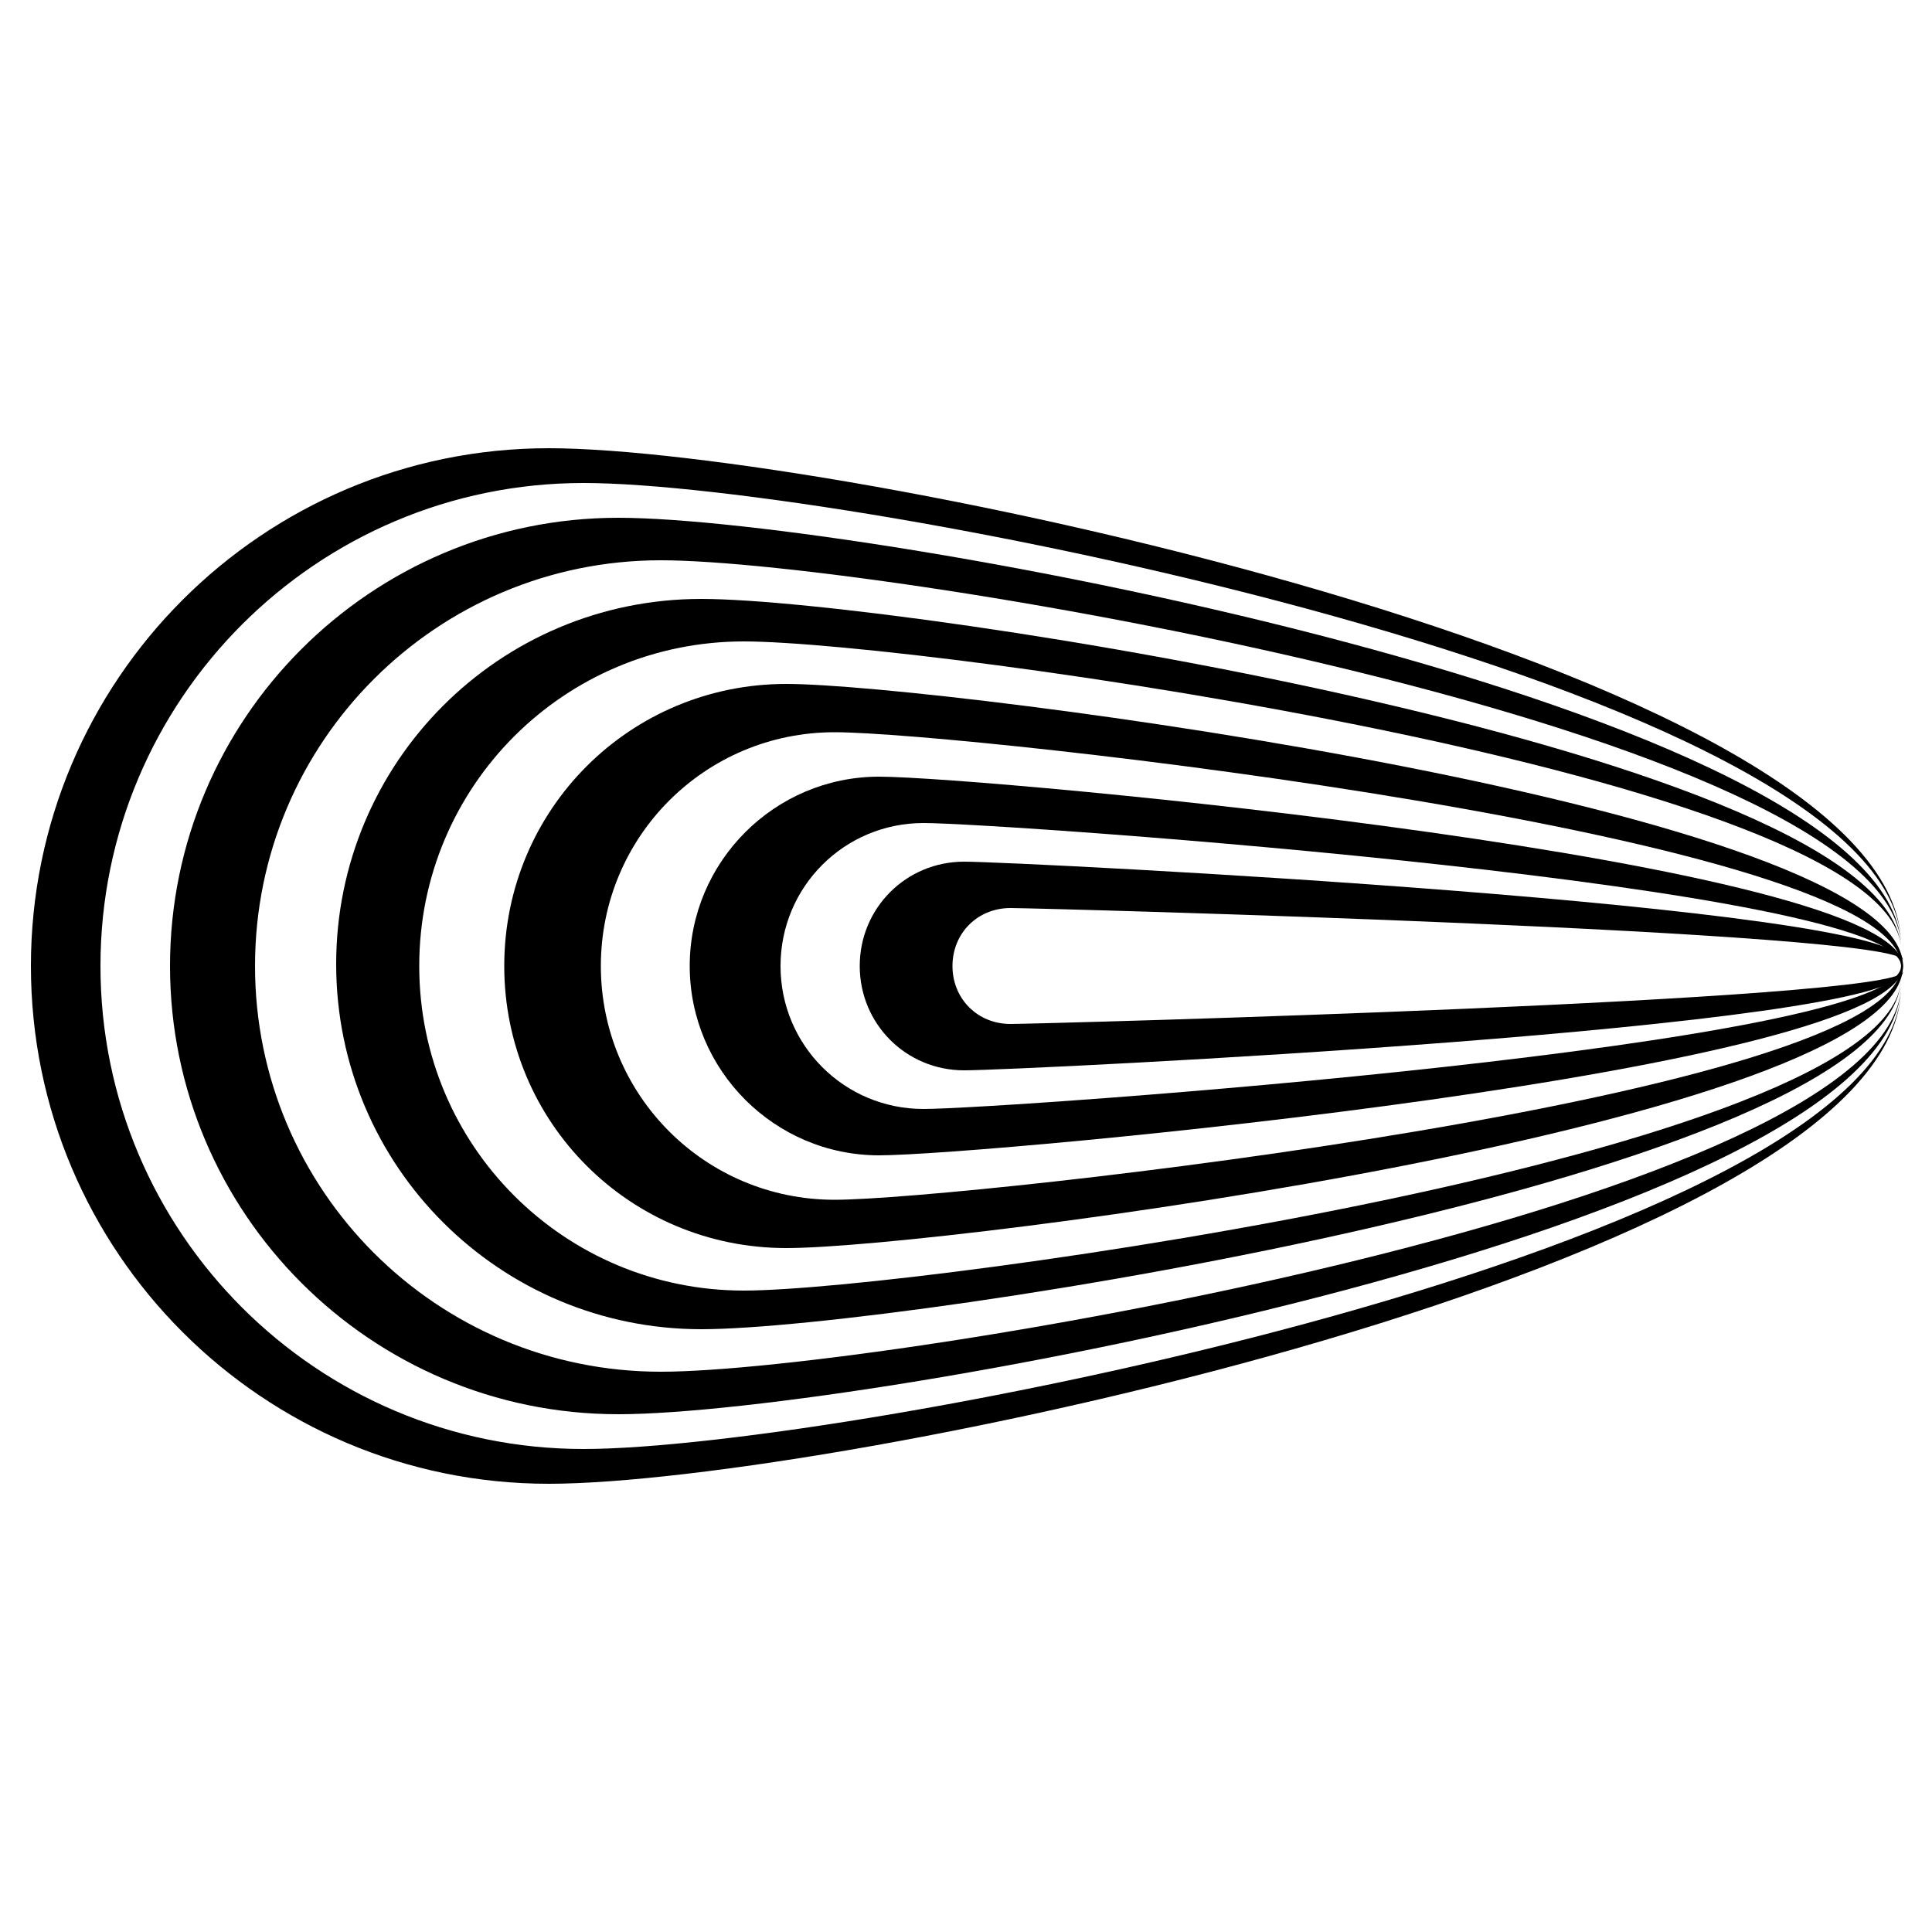
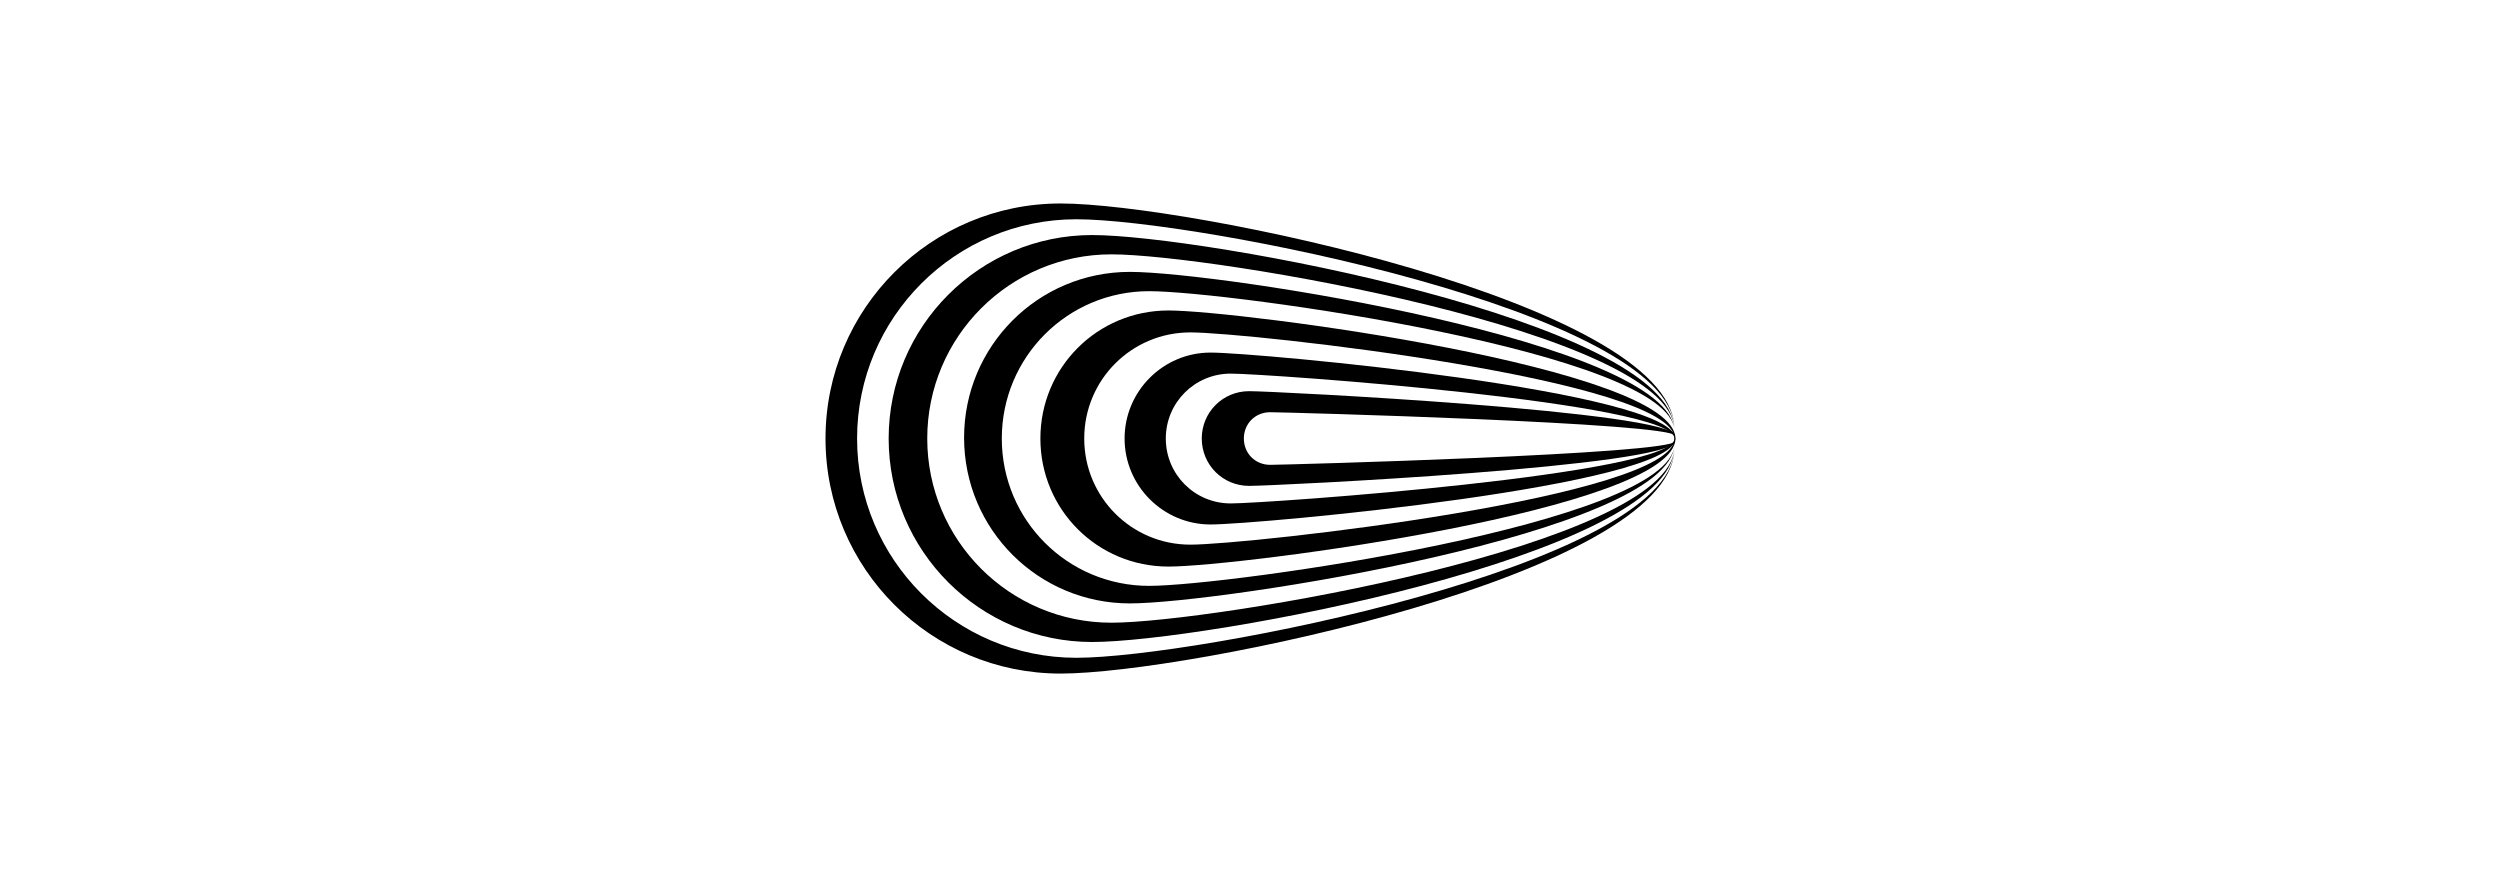
- <svg xmlns="http://www.w3.org/2000/svg" viewBox="-205 207 100 100">
+ <svg xmlns="http://www.w3.org/2000/svg" width="305" height="107" viewBox="-205 207 100 100">
  <path d="M-174.8 282c-13.8 0-25-11.2-25-25s11.2-25 25-25c13.4 0 67.5 10.5 68.2 23.7-.7-14.2-55.6-25.5-70-25.5-14.8 0-26.8 12-26.8 26.8s12 26.8 26.8 26.8c14.4 0 69.3-11.3 70-25.5-.7 13.2-54.8 23.7-68.2 23.7z" />
  <path d="M-170.8 278c-11.6 0-21-9.4-21-21s9.4-21 21-21c11.3 0 63.6 8.8 64.2 19.9-.6-12.3-53.9-22.1-66.4-22.1-12.8 0-23.2 10.4-23.2 23.2 0 12.8 10.4 23.2 23.2 23.2 12.5 0 65.8-9.8 66.4-22.1-.6 11.1-52.9 19.9-64.2 19.9z" />
  <path d="M-166.5 273.8c-9.3 0-16.8-7.5-16.8-16.8s7.5-16.8 16.8-16.8c9 0 59.5 7 59.9 15.9-.5-10.1-51.9-18.1-62.1-18.1-10.5 0-18.9 8.5-18.9 18.9 0 10.5 8.5 18.9 18.9 18.9 10.2 0 61.6-8 62.1-18.1-.4 9-51 16.1-59.9 16.1z" />
  <path d="M-164.3 242.4c-8.1 0-14.6 6.5-14.6 14.6s6.5 14.6 14.6 14.6 57.8-6.5 57.8-14.6-49.8-14.6-57.8-14.6zm2.5 26.7c-6.7 0-12.1-5.4-12.1-12.1s5.4-12.1 12.1-12.1c6.7 0 55.2 5.4 55.2 12.1s-48.6 12.1-55.2 12.1z" />
  <path d="M-159.5 247.2c-5.4 0-9.8 4.4-9.8 9.8s4.4 9.8 9.8 9.8 53-4.4 53-9.8c-.1-5.4-47.6-9.8-53-9.8zm2.3 17.2c-4.1 0-7.4-3.3-7.4-7.4 0-4.1 3.3-7.4 7.4-7.4s50.6 3.3 50.6 7.4c0 4.1-46.5 7.4-50.6 7.4z" />
  <path d="M-152.7 260c-1.7 0-3-1.3-3-3s1.3-3 3-3c1.5 0 46 1.2 46.2 2.7-.2-2.8-45.7-5.1-48.6-5.1-3 0-5.4 2.4-5.4 5.4s2.4 5.4 5.4 5.4c2.9 0 48.4-2.2 48.6-5.1-.3 1.5-44.7 2.7-46.2 2.7z" />
</svg>
